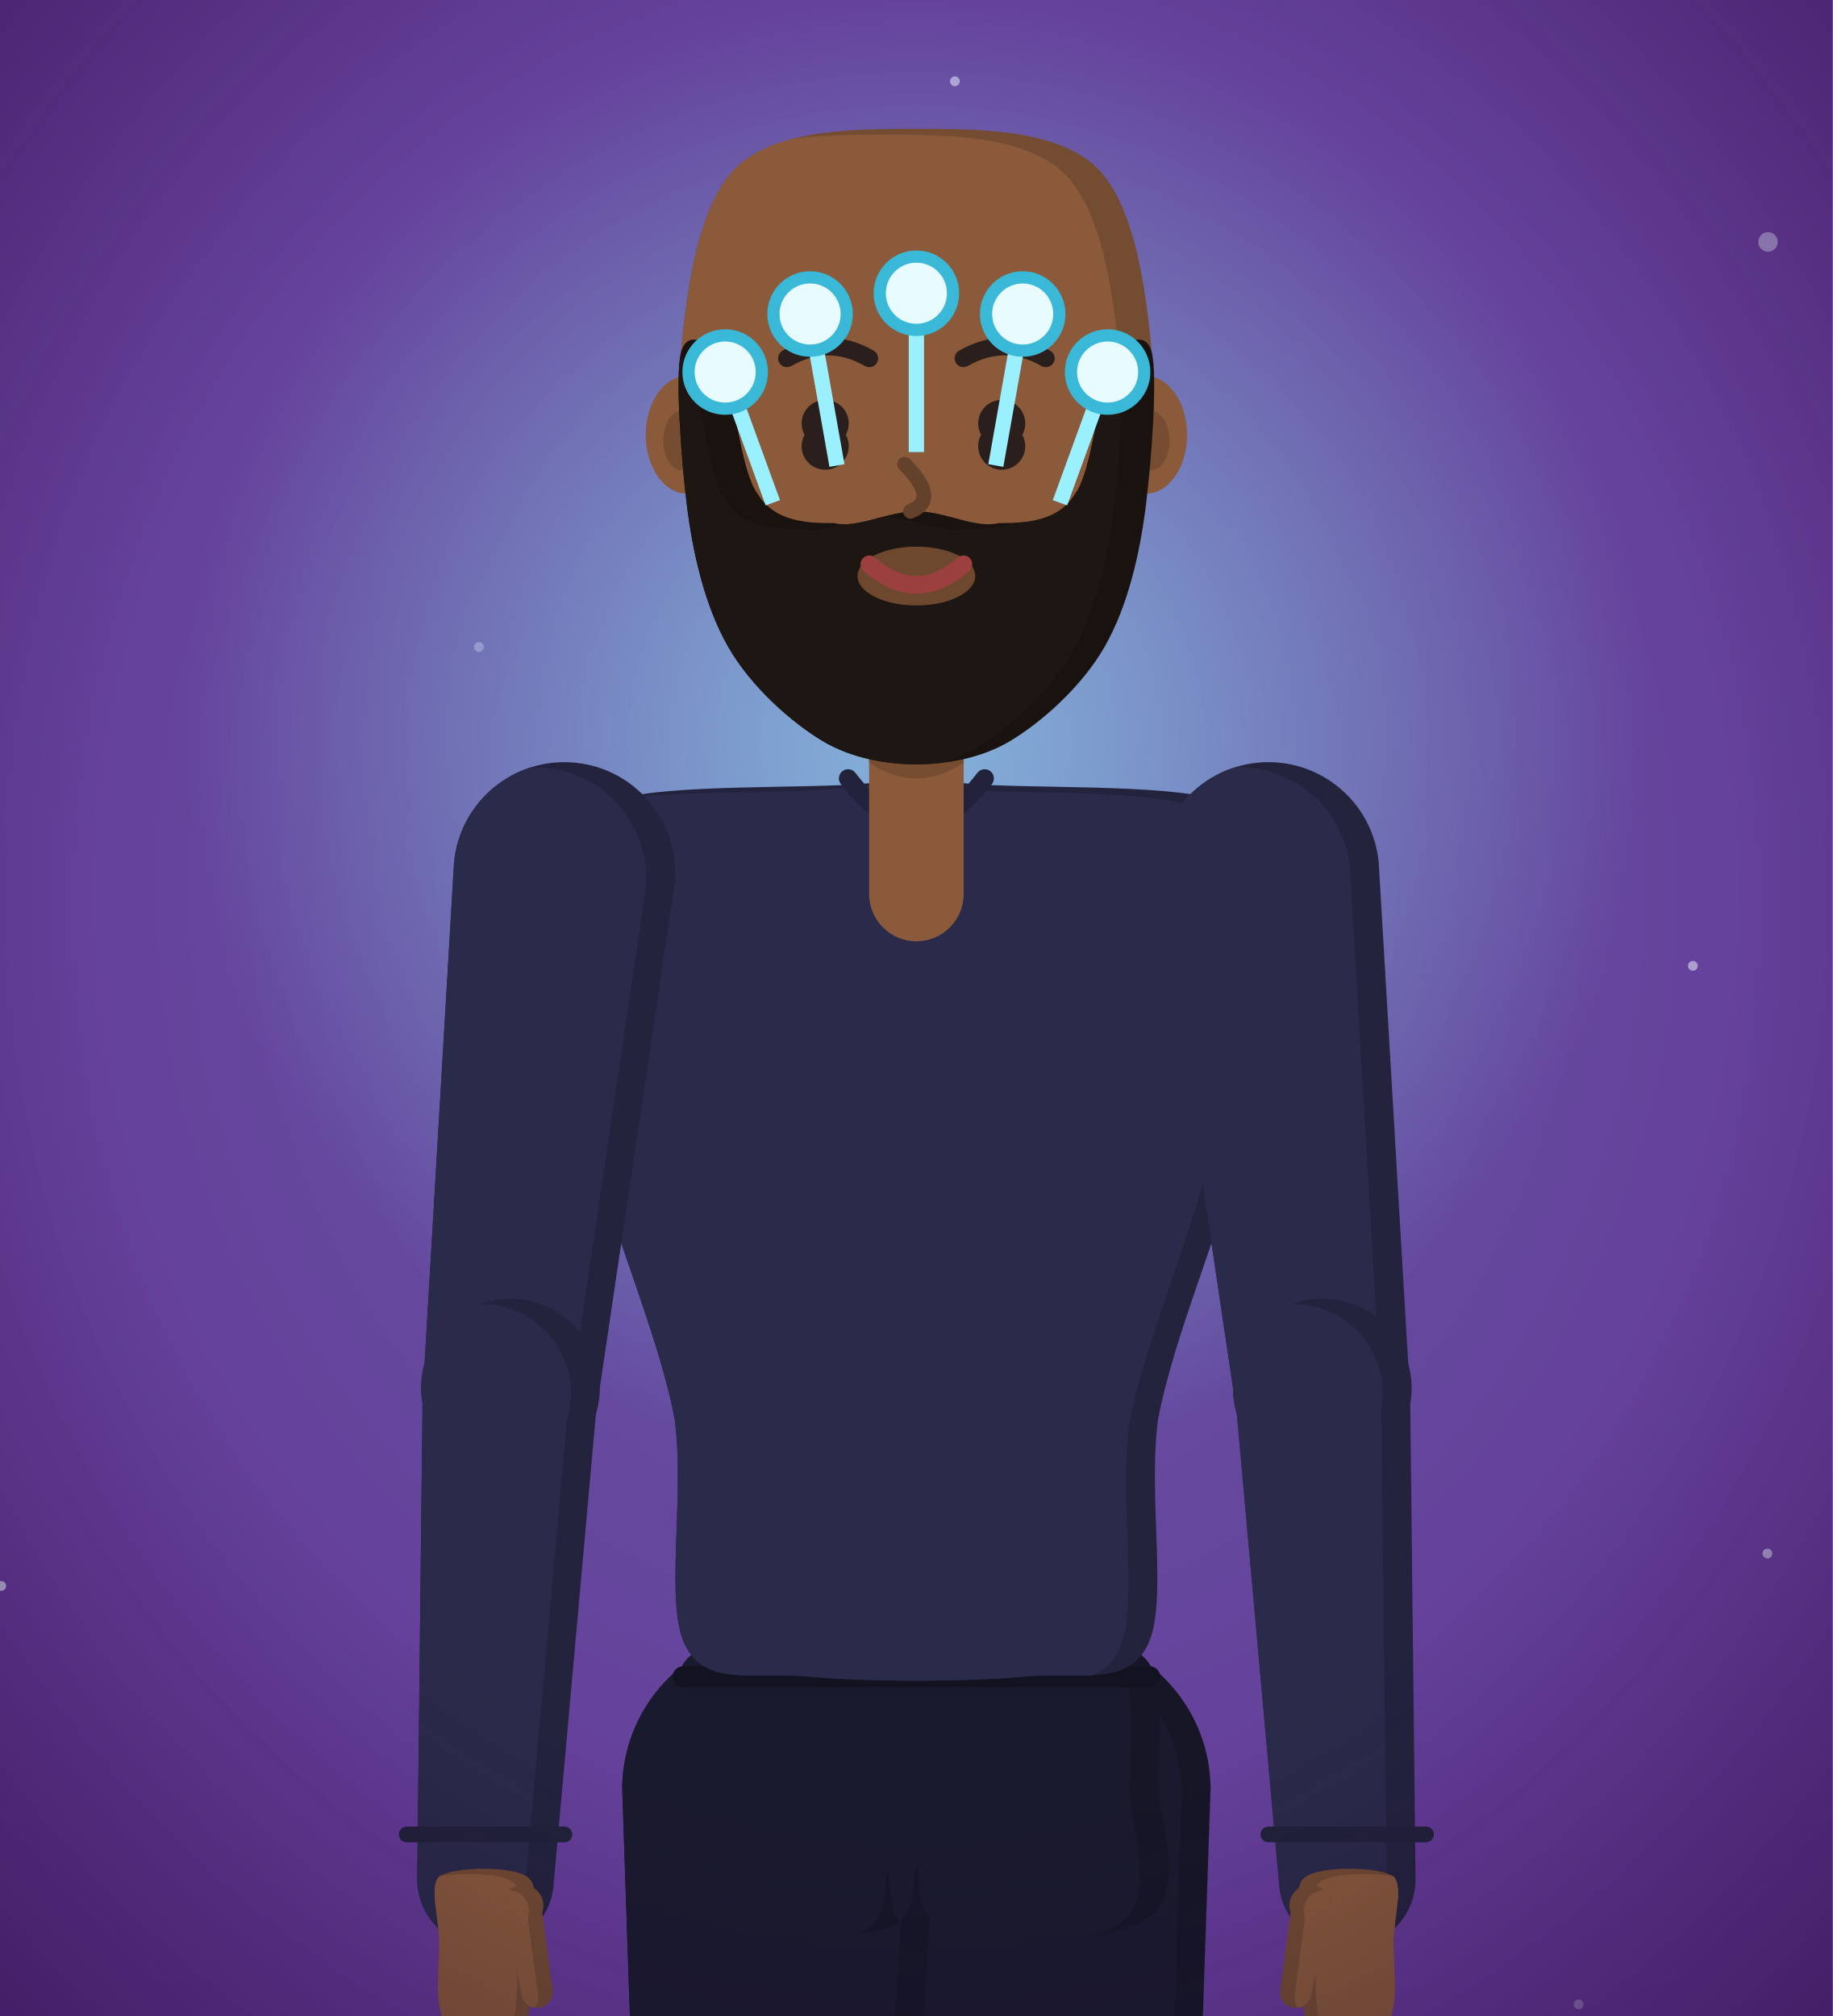
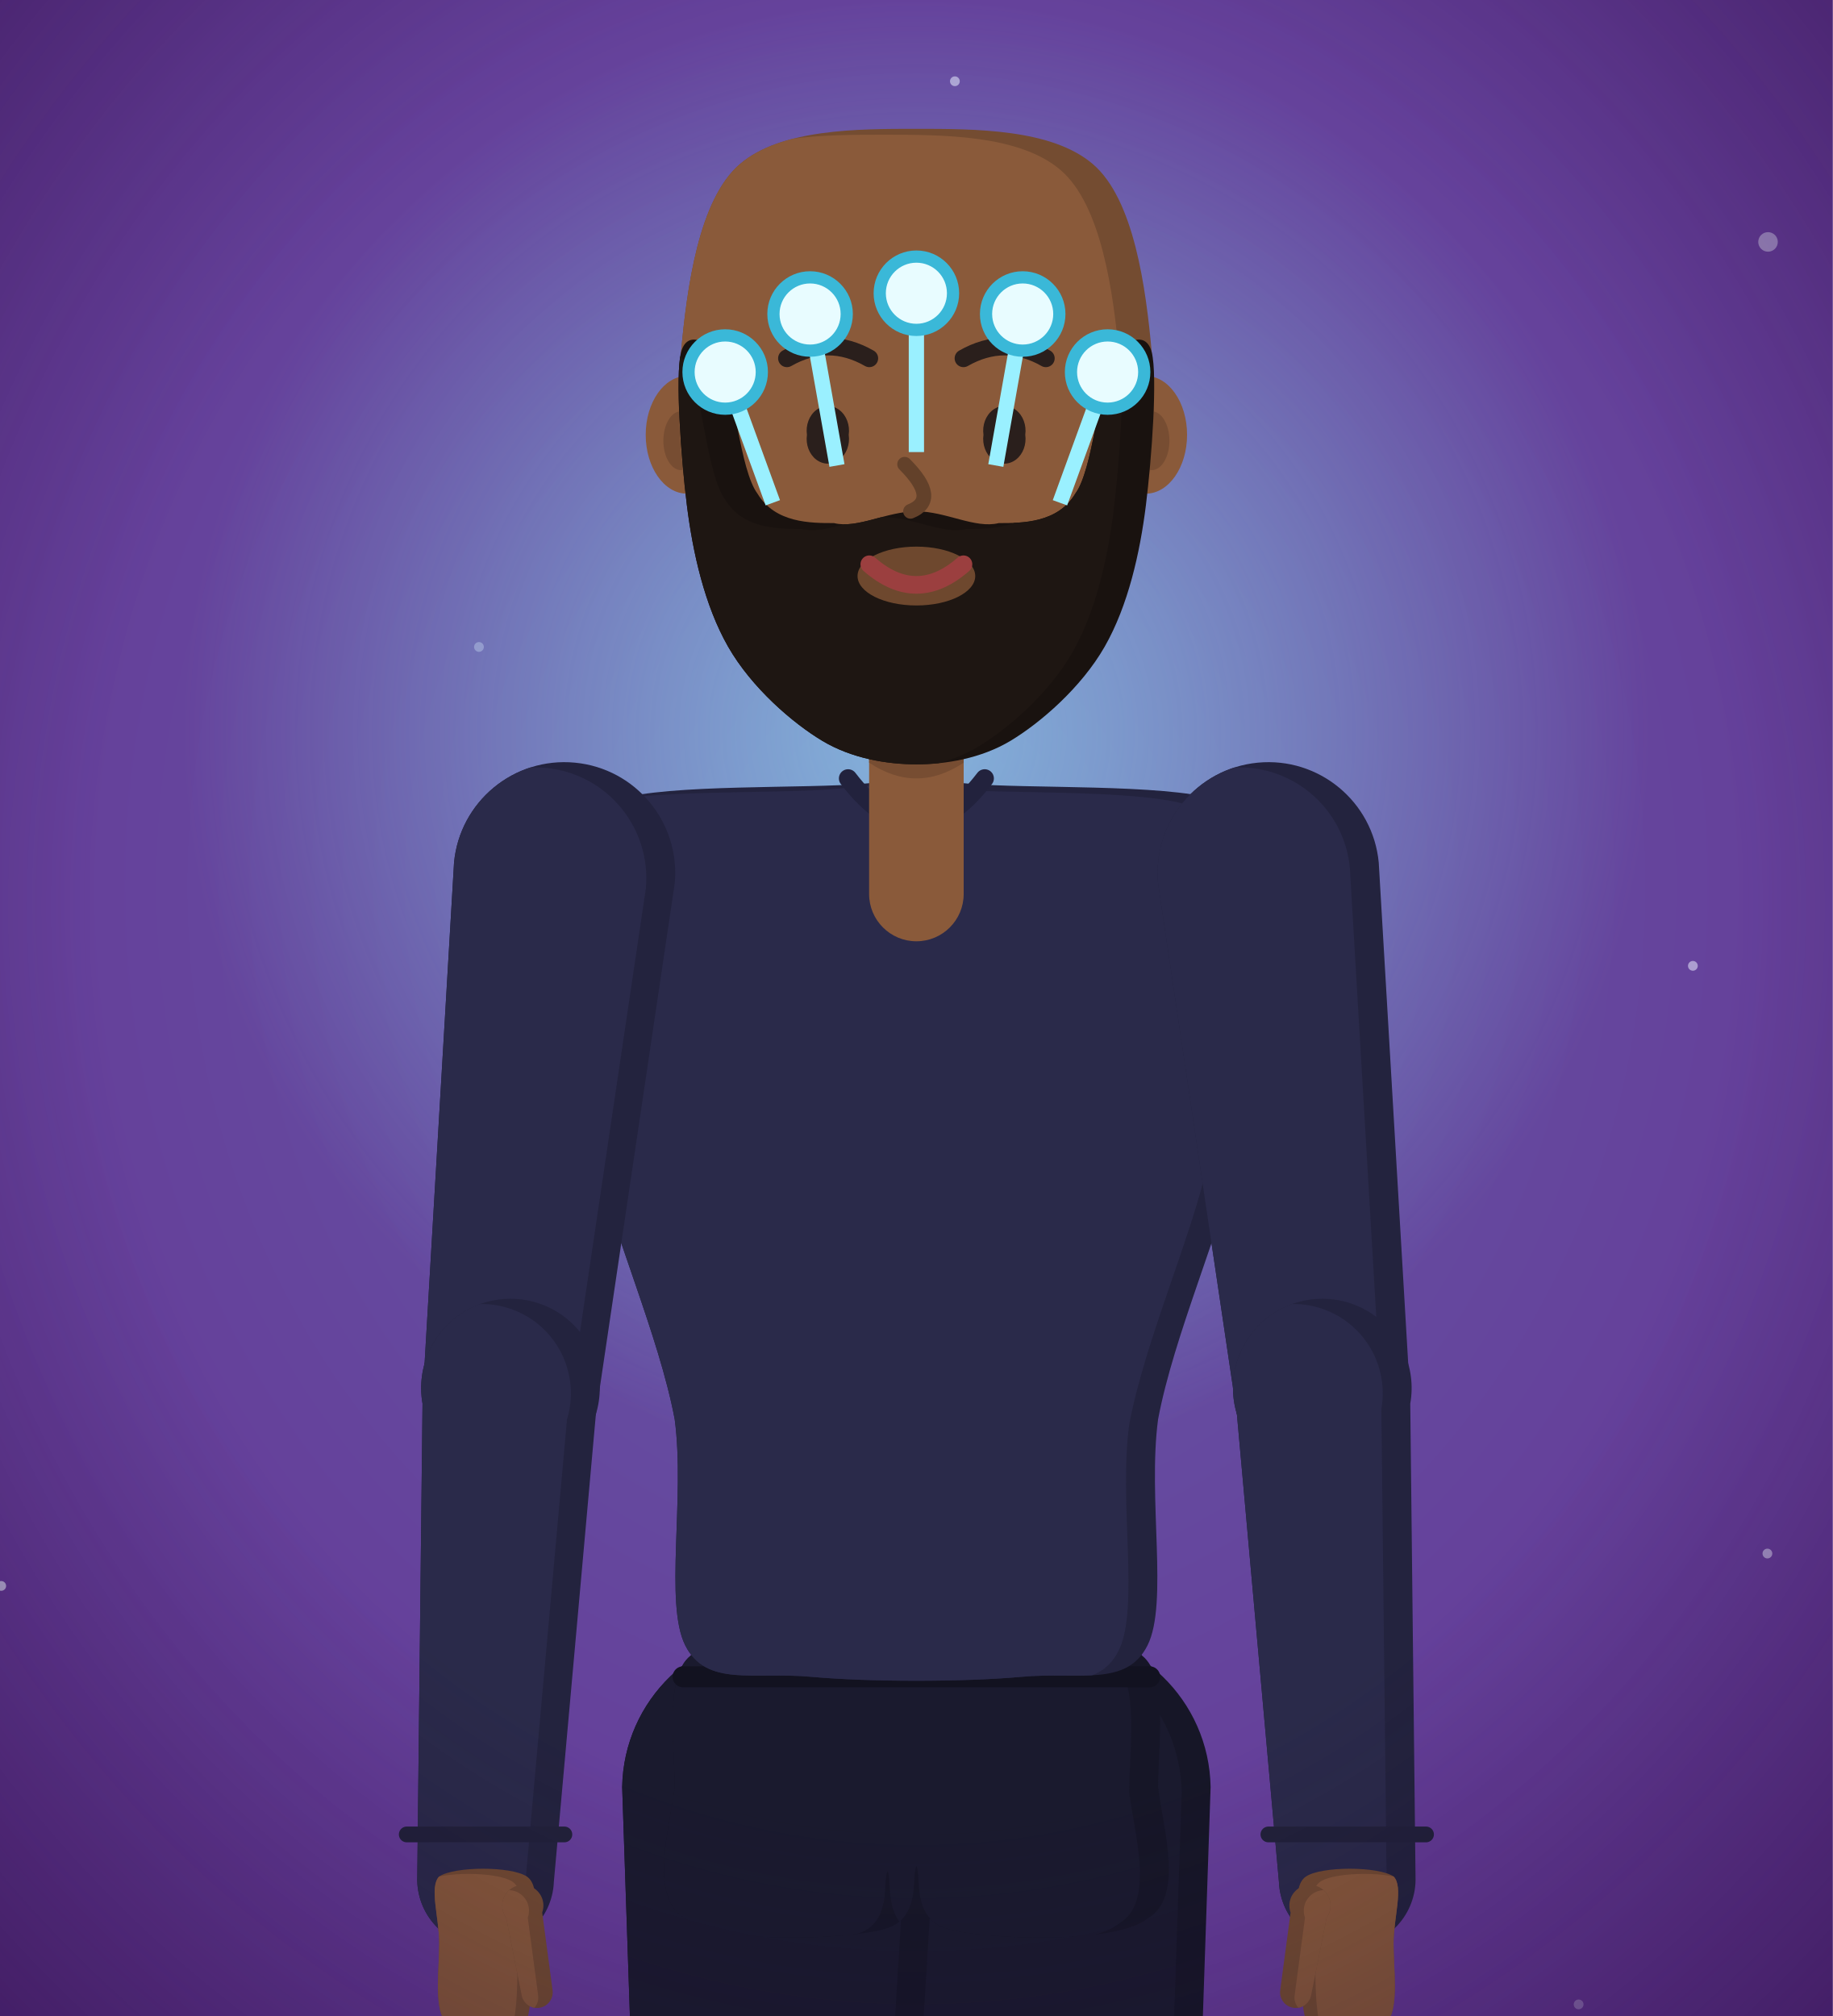
<svg xmlns="http://www.w3.org/2000/svg" viewBox="0 0 300 330" width="300" height="330">
  <defs>
    <radialGradient id="col_siren_cybernautics_inc-bg" cx="50%" cy="44%" r="80%">
      <stop offset="0%" stop-color="#655ca8" stop-opacity="1" />
      <stop offset="100%" stop-color="#652d91" stop-opacity="1" />
    </radialGradient>
    <radialGradient id="col_siren_cybernautics_inc-vg" cx="50%" cy="45%" r="75%">
      <stop offset="60%" stop-color="#1a0a30" stop-opacity="0" />
      <stop offset="100%" stop-color="#1a0a30" stop-opacity="0.45" />
    </radialGradient>
    <radialGradient id="ji-g" cx="50%" cy="50%" r="50%">
      <stop offset="0%" stop-color="#9af0ff" stop-opacity="0.6" />
      <stop offset="100%" stop-color="#9af0ff" stop-opacity="0" />
    </radialGradient>
  </defs>
  <rect width="300" height="330" fill="url(#col_siren_cybernautics_inc-bg)" />
  <circle cx="0.2" cy="259.6" r="0.8" fill="#eef2ff" opacity="0.65" />
  <circle cx="178.1" cy="200.2" r="1.6" fill="#eef2ff" opacity="0.75" />
  <circle cx="195.4" cy="192.5" r="1.6" fill="#eef2ff" opacity="0.34" />
  <circle cx="181.8" cy="220.0" r="0.8" fill="#eef2ff" opacity="0.59" />
  <circle cx="289.3" cy="254.3" r="0.8" fill="#eef2ff" opacity="0.51" />
  <circle cx="258.4" cy="328.1" r="0.8" fill="#eef2ff" opacity="0.30" />
  <circle cx="85.6" cy="168.2" r="0.8" fill="#eef2ff" opacity="0.39" />
  <circle cx="289.4" cy="39.6" r="1.6" fill="#eef2ff" opacity="0.43" />
  <circle cx="277.1" cy="158.1" r="0.8" fill="#eef2ff" opacity="0.52" />
  <circle cx="211.7" cy="324.1" r="1.6" fill="#eef2ff" opacity="0.40" />
  <circle cx="78.4" cy="105.9" r="0.8" fill="#eef2ff" opacity="0.32" />
  <circle cx="151.3" cy="232.6" r="0.8" fill="#eef2ff" opacity="0.34" />
  <circle cx="159.9" cy="247.9" r="0.8" fill="#eef2ff" opacity="0.45" />
  <circle cx="156.3" cy="13.3" r="0.8" fill="#eef2ff" opacity="0.53" />
  <circle cx="150" cy="120" r="120" fill="url(#ji-g)" />
  <g id="ji">
    <g data-part="hairBack" transform="translate(150,114.52) rotate(0) scale(86) translate(0,1.92)">
      <g transform="translate(0,-1.92) scale(1.12) translate(0,1.92)" />
    </g>
    <g data-part="thighL" transform="translate(172.36,291.68) rotate(0) scale(86) translate(-0.26,-0.14)">
      <clipPath id="ji-thighLc0">
        <path d="M-0.04,0.16L0.05,1.63A0.23,0.23 0 0 0 0.51,1.63L0.56,0.15A0.3,0.3 0 1 0 -0.04,0.16Z" />
      </clipPath>
      <path d="M-0.04,0.16L0.05,1.63A0.23,0.23 0 0 0 0.51,1.63L0.56,0.15A0.3,0.3 0 1 0 -0.04,0.16Z" fill="#161627" />
      <g clip-path="url(#ji-thighLc0)">
        <path d="M-0.04,0.16L0.05,1.63A0.23,0.23 0 0 0 0.51,1.63L0.56,0.15A0.3,0.3 0 1 0 -0.04,0.16Z" fill="#1a1a2e" transform="translate(-0.055,0.01)" />
      </g>
    </g>
    <g data-part="thighR" transform="translate(127.64,291.68) rotate(0) scale(86) translate(0.26,-0.14)">
      <clipPath id="ji-thighRc0">
        <path d="M-0.56,0.15L-0.51,1.63A0.23,0.23 0 0 0 -0.05,1.63L0.04,0.16A0.3,0.3 0 1 0 -0.56,0.15Z" />
      </clipPath>
      <path d="M-0.56,0.15L-0.51,1.63A0.23,0.23 0 0 0 -0.05,1.63L0.04,0.16A0.3,0.3 0 1 0 -0.56,0.15Z" fill="#161627" />
      <g clip-path="url(#ji-thighRc0)">
        <path d="M-0.56,0.15L-0.51,1.63A0.23,0.23 0 0 0 -0.05,1.63L0.04,0.16A0.3,0.3 0 1 0 -0.56,0.15Z" fill="#1a1a2e" transform="translate(-0.055,0.01)" />
      </g>
    </g>
    <g data-part="shinL" transform="translate(174.08,418.96) rotate(0) scale(86) translate(-0.28,-1.62)">
      <clipPath id="ji-shinLc0">
        <path d="M0.05,1.63L0.14,3.05A0.15,0.15 0 0 0 0.44,3.05L0.51,1.63A0.23,0.23 0 1 0 0.05,1.63Z" />
      </clipPath>
      <path d="M0.05,1.63L0.14,3.05A0.15,0.15 0 0 0 0.44,3.05L0.51,1.63A0.23,0.23 0 1 0 0.05,1.63Z" fill="#161627" />
      <g clip-path="url(#ji-shinLc0)">
        <path d="M0.05,1.63L0.14,3.05A0.15,0.15 0 0 0 0.44,3.05L0.51,1.63A0.23,0.23 0 1 0 0.05,1.63Z" fill="#1a1a2e" transform="translate(-0.055,0.01)" />
      </g>
    </g>
    <g data-part="shinR" transform="translate(125.92,418.96) rotate(0) scale(86) translate(0.28,-1.62)">
      <clipPath id="ji-shinRc0">
        <path d="M-0.51,1.63L-0.44,3.05A0.15,0.15 0 0 0 -0.14,3.05L-0.05,1.63A0.23,0.23 0 1 0 -0.51,1.63Z" />
      </clipPath>
      <path d="M-0.51,1.63L-0.44,3.05A0.15,0.15 0 0 0 -0.14,3.05L-0.05,1.63A0.23,0.23 0 1 0 -0.51,1.63Z" fill="#161627" />
      <g clip-path="url(#ji-shinRc0)">
        <path d="M-0.51,1.63L-0.44,3.05A0.15,0.15 0 0 0 -0.14,3.05L-0.05,1.63A0.23,0.23 0 1 0 -0.51,1.63Z" fill="#1a1a2e" transform="translate(-0.055,0.01)" />
      </g>
    </g>
    <g data-part="footL" transform="translate(174.94,541.08) rotate(0) scale(86) translate(-0.29,-3.04)">
      <g transform="translate(0.29,3.04) scale(1.15) translate(-0.29,-3.04)">
        <clipPath id="ji-footLc0">
          <path d="M0.17,2.98C0.21,2.96 0.33,2.95 0.39,2.97C0.45,2.99 0.51,3.05 0.54,3.09C0.57,3.13 0.6,3.19 0.56,3.21C0.52,3.23 0.38,3.23 0.31,3.23C0.24,3.23 0.17,3.23 0.14,3.21C0.11,3.19 0.13,3.12 0.13,3.08C0.14,3.04 0.13,3 0.17,2.98Z" />
        </clipPath>
        <path d="M0.17,2.98C0.21,2.96 0.33,2.95 0.39,2.97C0.45,2.99 0.51,3.05 0.54,3.09C0.57,3.13 0.6,3.19 0.56,3.21C0.52,3.23 0.38,3.23 0.31,3.23C0.24,3.23 0.17,3.23 0.14,3.21C0.11,3.19 0.13,3.12 0.13,3.08C0.14,3.04 0.13,3 0.17,2.98Z" fill="#202024" />
        <g clip-path="url(#ji-footLc0)">
          <path d="M0.17,2.98C0.21,2.96 0.33,2.95 0.39,2.97C0.45,2.99 0.51,3.05 0.54,3.09C0.57,3.13 0.6,3.19 0.56,3.21C0.52,3.23 0.38,3.23 0.31,3.23C0.24,3.23 0.17,3.23 0.14,3.21C0.11,3.19 0.13,3.12 0.13,3.08C0.14,3.04 0.13,3 0.17,2.98Z" fill="#26262b" transform="translate(-0.055,0.01)" />
        </g>
        <path d="M0.14,3.19L0.54,3.21" fill="none" stroke="#f2f2f2" stroke-width="0.035" stroke-linecap="round" />
      </g>
    </g>
    <g data-part="footR" transform="translate(125.06,541.08) rotate(0) scale(86) translate(0.29,-3.04)">
      <g transform="translate(-0.29,3.04) scale(1.15) translate(0.29,-3.04)">
        <clipPath id="ji-footRc0">
          <path d="M-0.17,2.98C-0.21,2.96 -0.33,2.95 -0.39,2.97C-0.45,2.99 -0.51,3.05 -0.54,3.09C-0.57,3.13 -0.6,3.19 -0.56,3.21C-0.52,3.23 -0.38,3.23 -0.31,3.23C-0.24,3.23 -0.17,3.23 -0.14,3.21C-0.11,3.19 -0.13,3.12 -0.13,3.08C-0.14,3.04 -0.13,3 -0.17,2.98Z" />
        </clipPath>
        <path d="M-0.17,2.98C-0.21,2.96 -0.33,2.95 -0.39,2.97C-0.45,2.99 -0.51,3.05 -0.54,3.09C-0.57,3.13 -0.6,3.19 -0.56,3.21C-0.52,3.23 -0.38,3.23 -0.31,3.23C-0.24,3.23 -0.17,3.23 -0.14,3.21C-0.11,3.19 -0.13,3.12 -0.13,3.08C-0.14,3.04 -0.13,3 -0.17,2.98Z" fill="#202024" />
        <g clip-path="url(#ji-footRc0)">
          <path d="M-0.17,2.98C-0.21,2.96 -0.33,2.95 -0.39,2.97C-0.45,2.99 -0.51,3.05 -0.54,3.09C-0.57,3.13 -0.6,3.19 -0.56,3.21C-0.52,3.23 -0.38,3.23 -0.31,3.23C-0.24,3.23 -0.17,3.23 -0.14,3.21C-0.11,3.19 -0.13,3.12 -0.13,3.08C-0.14,3.04 -0.13,3 -0.17,2.98Z" fill="#26262b" transform="translate(-0.055,0.01)" />
        </g>
        <path d="M-0.14,3.19L-0.54,3.21" fill="none" stroke="#f2f2f2" stroke-width="0.035" stroke-linecap="round" />
      </g>
    </g>
    <g data-part="pelvis" transform="translate(150,279.64) rotate(0) scale(86) translate(0,0)">
      <clipPath id="ji-pelvisc0">
        <path d="M0.2,-0.12C0.31,-0.12 0.39,-0.15 0.43,-0.1C0.48,-0.06 0.46,0.07 0.46,0.15C0.47,0.23 0.51,0.36 0.44,0.4C0.38,0.45 0.13,0.44 0.06,0.42C-0.01,0.4 0.01,0.32 0,0.3C-0.01,0.28 0.01,0.28 0,0.3C-0.01,0.32 0.01,0.4 -0.06,0.42C-0.13,0.44 -0.38,0.45 -0.44,0.4C-0.51,0.36 -0.47,0.23 -0.46,0.15C-0.46,0.07 -0.48,-0.06 -0.43,-0.1C-0.39,-0.15 -0.31,-0.12 -0.2,-0.12C-0.09,-0.12 0.09,-0.12 0.2,-0.12Z" />
      </clipPath>
      <path d="M0.2,-0.12C0.31,-0.12 0.39,-0.15 0.43,-0.1C0.48,-0.06 0.46,0.07 0.46,0.15C0.47,0.23 0.51,0.36 0.44,0.4C0.38,0.45 0.13,0.44 0.06,0.42C-0.01,0.4 0.01,0.32 0,0.3C-0.01,0.28 0.01,0.28 0,0.3C-0.01,0.32 0.01,0.4 -0.06,0.42C-0.13,0.44 -0.38,0.45 -0.44,0.4C-0.51,0.36 -0.47,0.23 -0.46,0.15C-0.46,0.07 -0.48,-0.06 -0.43,-0.1C-0.39,-0.15 -0.31,-0.12 -0.2,-0.12C-0.09,-0.12 0.09,-0.12 0.2,-0.12Z" fill="#161627" />
      <g clip-path="url(#ji-pelvisc0)">
        <path d="M0.2,-0.12C0.31,-0.12 0.39,-0.15 0.43,-0.1C0.48,-0.06 0.46,0.07 0.46,0.15C0.47,0.23 0.51,0.36 0.44,0.4C0.38,0.45 0.13,0.44 0.06,0.42C-0.01,0.4 0.01,0.32 0,0.3C-0.01,0.28 0.01,0.28 0,0.3C-0.01,0.32 0.01,0.4 -0.06,0.42C-0.13,0.44 -0.38,0.45 -0.44,0.4C-0.51,0.36 -0.47,0.23 -0.46,0.15C-0.46,0.07 -0.48,-0.06 -0.43,-0.1C-0.39,-0.15 -0.31,-0.12 -0.2,-0.12C-0.09,-0.12 0.09,-0.12 0.2,-0.12Z" fill="#1a1a2e" transform="translate(-0.055,0.01)" />
      </g>
      <path d="M-0.444,-0.06L0.444,-0.06" fill="none" stroke="#121220" stroke-width="0.04" stroke-linecap="round" />
    </g>
    <g data-part="torso" transform="translate(150,279.64) rotate(0) scale(86) translate(0,0)">
      <clipPath id="ji-torsoc0">
        <path d="M0.1,-1.76C0.21,-1.75 0.47,-1.76 0.57,-1.73C0.67,-1.7 0.68,-1.66 0.69,-1.6C0.7,-1.54 0.66,-1.47 0.65,-1.38C0.64,-1.29 0.64,-1.19 0.61,-1.05C0.58,-0.91 0.49,-0.71 0.46,-0.55C0.44,-0.4 0.48,-0.2 0.44,-0.12C0.4,-0.04 0.31,-0.07 0.2,-0.06C0.09,-0.05 -0.09,-0.05 -0.2,-0.06C-0.31,-0.07 -0.4,-0.04 -0.44,-0.12C-0.48,-0.2 -0.44,-0.4 -0.46,-0.55C-0.49,-0.71 -0.58,-0.91 -0.61,-1.05C-0.64,-1.19 -0.64,-1.29 -0.65,-1.38C-0.66,-1.47 -0.7,-1.54 -0.69,-1.6C-0.68,-1.66 -0.67,-1.7 -0.57,-1.73C-0.47,-1.76 -0.21,-1.75 -0.1,-1.76C0.01,-1.77 -0.01,-1.77 0.1,-1.76Z" />
      </clipPath>
      <path d="M0.1,-1.76C0.21,-1.75 0.47,-1.76 0.57,-1.73C0.67,-1.7 0.68,-1.66 0.69,-1.6C0.7,-1.54 0.66,-1.47 0.65,-1.38C0.64,-1.29 0.64,-1.19 0.61,-1.05C0.58,-0.91 0.49,-0.71 0.46,-0.55C0.44,-0.4 0.48,-0.2 0.44,-0.12C0.4,-0.04 0.31,-0.07 0.2,-0.06C0.09,-0.05 -0.09,-0.05 -0.2,-0.06C-0.31,-0.07 -0.4,-0.04 -0.44,-0.12C-0.48,-0.2 -0.44,-0.4 -0.46,-0.55C-0.49,-0.71 -0.58,-0.91 -0.61,-1.05C-0.64,-1.19 -0.64,-1.29 -0.65,-1.38C-0.66,-1.47 -0.7,-1.54 -0.69,-1.6C-0.68,-1.66 -0.67,-1.7 -0.57,-1.73C-0.47,-1.76 -0.21,-1.75 -0.1,-1.76C0.01,-1.77 -0.01,-1.77 0.1,-1.76Z" fill="#23233e" />
      <g clip-path="url(#ji-torsoc0)">
        <path d="M0.1,-1.76C0.21,-1.75 0.47,-1.76 0.57,-1.73C0.67,-1.7 0.68,-1.66 0.69,-1.6C0.7,-1.54 0.66,-1.47 0.65,-1.38C0.64,-1.29 0.64,-1.19 0.61,-1.05C0.58,-0.91 0.49,-0.71 0.46,-0.55C0.44,-0.4 0.48,-0.2 0.44,-0.12C0.4,-0.04 0.31,-0.07 0.2,-0.06C0.09,-0.05 -0.09,-0.05 -0.2,-0.06C-0.31,-0.07 -0.4,-0.04 -0.44,-0.12C-0.48,-0.2 -0.44,-0.4 -0.46,-0.55C-0.49,-0.71 -0.58,-0.91 -0.61,-1.05C-0.64,-1.19 -0.64,-1.29 -0.65,-1.38C-0.66,-1.47 -0.7,-1.54 -0.69,-1.6C-0.68,-1.66 -0.67,-1.7 -0.57,-1.73C-0.47,-1.76 -0.21,-1.75 -0.1,-1.76C0.01,-1.77 -0.01,-1.77 0.1,-1.76Z" fill="#2a2a4a" transform="translate(-0.055,0.01)" />
      </g>
      <path d="M-0.13,-1.77Q0,-1.6 0.13,-1.77" fill="none" stroke="#22223d" stroke-width="0.035" stroke-linecap="round" />
    </g>
    <g data-part="neck" transform="translate(150,130) rotate(0) scale(86) translate(0,1.74)">
      <path d="M0.09,-1.55L0.09,-1.92A0.09,0.09 0 1 0 -0.09,-1.92L-0.09,-1.55A0.09,0.09 0 0 0 0.09,-1.55Z" fill="#8a5a3a" />
      <path d="M-0.09,-1.92Q0,-1.84 0.09,-1.92L0.09,-1.8Q0,-1.74 -0.09,-1.8Z" fill="#774d32" />
    </g>
    <g data-part="upperL" transform="translate(207.62,142.04) rotate(0) scale(86) translate(-0.67,1.6)">
      <clipPath id="ji-upperLc0">
        <path d="M0.46,-1.57L0.61,-0.56A0.17,0.17 0 0 0 0.94,-0.59L0.88,-1.61A0.21,0.21 0 1 0 0.46,-1.57Z" />
      </clipPath>
      <path d="M0.46,-1.57L0.61,-0.56A0.17,0.17 0 0 0 0.94,-0.59L0.88,-1.61A0.21,0.21 0 1 0 0.46,-1.57Z" fill="#23233e" />
      <g clip-path="url(#ji-upperLc0)">
        <path d="M0.46,-1.57L0.61,-0.56A0.17,0.17 0 0 0 0.94,-0.59L0.88,-1.61A0.21,0.21 0 1 0 0.46,-1.57Z" fill="#2a2a4a" transform="translate(-0.055,0.01)" />
      </g>
    </g>
    <g data-part="upperR" transform="translate(92.38,142.04) rotate(0) scale(86) translate(0.67,1.6)">
      <clipPath id="ji-upperRc0">
        <path d="M-0.88,-1.61L-0.94,-0.59A0.17,0.17 0 0 0 -0.61,-0.56L-0.46,-1.57A0.21,0.21 0 1 0 -0.88,-1.61Z" />
      </clipPath>
      <path d="M-0.88,-1.61L-0.94,-0.59A0.17,0.17 0 0 0 -0.61,-0.56L-0.46,-1.57A0.21,0.21 0 1 0 -0.88,-1.61Z" fill="#23233e" />
      <g clip-path="url(#ji-upperRc0)">
        <path d="M-0.88,-1.61L-0.94,-0.59A0.17,0.17 0 0 0 -0.61,-0.56L-0.46,-1.57A0.21,0.21 0 1 0 -0.88,-1.61Z" fill="#2a2a4a" transform="translate(-0.055,0.01)" />
      </g>
    </g>
    <g data-part="foreL" transform="translate(216.22,229.76) rotate(0) scale(86) translate(-0.77,0.58)">
      <clipPath id="ji-foreLc0">
        <path d="M0.61,-0.56L0.69,0.33A0.13,0.13 0 0 0 0.95,0.32L0.94,-0.58A0.17,0.17 0 1 0 0.61,-0.56Z" />
      </clipPath>
      <path d="M0.61,-0.56L0.69,0.33A0.13,0.13 0 0 0 0.95,0.32L0.94,-0.58A0.17,0.17 0 1 0 0.61,-0.56Z" fill="#23233e" />
      <g clip-path="url(#ji-foreLc0)">
        <path d="M0.61,-0.56L0.69,0.33A0.13,0.13 0 0 0 0.95,0.32L0.94,-0.58A0.17,0.17 0 1 0 0.61,-0.56Z" fill="#2a2a4a" transform="translate(-0.055,0.01)" />
      </g>
      <path d="M0.67,0.24L0.97,0.24" fill="none" stroke="#21213a" stroke-width="0.03" stroke-linecap="round" />
    </g>
    <g data-part="foreR" transform="translate(83.78,229.76) rotate(0) scale(86) translate(0.77,0.58)">
      <clipPath id="ji-foreRc0">
        <path d="M-0.94,-0.58L-0.95,0.32A0.13,0.13 0 0 0 -0.69,0.33L-0.61,-0.56A0.17,0.17 0 1 0 -0.94,-0.58Z" />
      </clipPath>
      <path d="M-0.94,-0.58L-0.95,0.32A0.13,0.13 0 0 0 -0.69,0.33L-0.61,-0.56A0.17,0.17 0 1 0 -0.94,-0.58Z" fill="#23233e" />
      <g clip-path="url(#ji-foreRc0)">
        <path d="M-0.94,-0.58L-0.95,0.32A0.13,0.13 0 0 0 -0.69,0.33L-0.61,-0.56A0.17,0.17 0 1 0 -0.94,-0.58Z" fill="#2a2a4a" transform="translate(-0.055,0.01)" />
      </g>
      <path d="M-0.97,0.24L-0.67,0.24" fill="none" stroke="#21213a" stroke-width="0.03" stroke-linecap="round" />
    </g>
    <g data-part="handL" transform="translate(220.52,307.16) rotate(0) scale(86) translate(-0.82,-0.32)">
      <g transform="translate(0.82,0.32) scale(-0.98,0.98)">
        <clipPath id="ji-handLc0">
          <path d="M-0.09,0C-0.06,-0.02 0.05,-0.02 0.08,0C0.11,0.02 0.09,0.09 0.09,0.14C0.09,0.19 0.09,0.25 0.08,0.28C0.06,0.31 0.03,0.33 0,0.33C-0.03,0.33 -0.07,0.31 -0.08,0.28C-0.1,0.25 -0.09,0.18 -0.09,0.13C-0.09,0.08 -0.11,0.02 -0.09,0Z" />
        </clipPath>
        <path d="M-0.09,0C-0.06,-0.02 0.05,-0.02 0.08,0C0.11,0.02 0.09,0.09 0.09,0.14C0.09,0.19 0.09,0.25 0.08,0.28C0.06,0.31 0.03,0.33 0,0.33C-0.03,0.33 -0.07,0.31 -0.08,0.28C-0.1,0.25 -0.09,0.18 -0.09,0.13C-0.09,0.08 -0.11,0.02 -0.09,0Z" fill="#744c31" />
        <g clip-path="url(#ji-handLc0)">
          <path d="M-0.09,0C-0.06,-0.02 0.05,-0.02 0.08,0C0.11,0.02 0.09,0.09 0.09,0.14C0.09,0.19 0.09,0.25 0.08,0.28C0.06,0.31 0.03,0.33 0,0.33C-0.03,0.33 -0.07,0.31 -0.08,0.28C-0.1,0.25 -0.09,0.18 -0.09,0.13C-0.09,0.08 -0.11,0.02 -0.09,0Z" fill="#8a5a3a" transform="translate(-0.028,0.01)" />
        </g>
        <clipPath id="ji-handLc1">
          <path d="M0.04,0.08L0.07,0.23A0.03,0.03 0 0 0 0.13,0.22L0.11,0.07A0.04,0.04 0 1 0 0.04,0.08Z" />
        </clipPath>
        <path d="M0.04,0.08L0.07,0.23A0.03,0.03 0 0 0 0.13,0.22L0.11,0.07A0.04,0.04 0 1 0 0.04,0.08Z" fill="#744c31" />
        <g clip-path="url(#ji-handLc1)">
          <path d="M0.04,0.08L0.07,0.23A0.03,0.03 0 0 0 0.13,0.22L0.11,0.07A0.04,0.04 0 1 0 0.04,0.08Z" fill="#8a5a3a" transform="translate(-0.028,0.01)" />
        </g>
      </g>
    </g>
    <g data-part="handR" transform="translate(79.48,307.16) rotate(0) scale(86) translate(0.82,-0.32)">
      <g transform="translate(-0.82,0.32) scale(0.98,0.98)">
        <clipPath id="ji-handRc0">
          <path d="M-0.09,0C-0.06,-0.02 0.05,-0.02 0.08,0C0.11,0.02 0.09,0.09 0.09,0.14C0.09,0.19 0.09,0.25 0.08,0.28C0.06,0.31 0.03,0.33 0,0.33C-0.03,0.33 -0.07,0.31 -0.08,0.28C-0.1,0.25 -0.09,0.18 -0.09,0.13C-0.09,0.08 -0.11,0.02 -0.09,0Z" />
        </clipPath>
        <path d="M-0.09,0C-0.06,-0.02 0.05,-0.02 0.08,0C0.11,0.02 0.09,0.09 0.09,0.14C0.09,0.19 0.09,0.25 0.08,0.28C0.06,0.31 0.03,0.33 0,0.33C-0.03,0.33 -0.07,0.31 -0.08,0.28C-0.1,0.25 -0.09,0.18 -0.09,0.13C-0.09,0.08 -0.11,0.02 -0.09,0Z" fill="#744c31" />
        <g clip-path="url(#ji-handRc0)">
          <path d="M-0.09,0C-0.06,-0.02 0.05,-0.02 0.08,0C0.11,0.02 0.09,0.09 0.09,0.14C0.09,0.19 0.09,0.25 0.08,0.28C0.06,0.31 0.03,0.33 0,0.33C-0.03,0.33 -0.07,0.31 -0.08,0.28C-0.1,0.25 -0.09,0.18 -0.09,0.13C-0.09,0.08 -0.11,0.02 -0.09,0Z" fill="#8a5a3a" transform="translate(-0.028,0.01)" />
        </g>
        <clipPath id="ji-handRc1">
          <path d="M0.04,0.08L0.07,0.23A0.03,0.03 0 0 0 0.13,0.22L0.11,0.07A0.04,0.04 0 1 0 0.04,0.08Z" />
        </clipPath>
        <path d="M0.04,0.08L0.07,0.23A0.03,0.03 0 0 0 0.13,0.22L0.11,0.07A0.04,0.04 0 1 0 0.04,0.08Z" fill="#744c31" />
        <g clip-path="url(#ji-handRc1)">
          <path d="M0.04,0.08L0.07,0.23A0.03,0.03 0 0 0 0.13,0.22L0.11,0.07A0.04,0.04 0 1 0 0.04,0.08Z" fill="#8a5a3a" transform="translate(-0.028,0.01)" />
        </g>
      </g>
    </g>
    <g data-part="head" transform="translate(150,114.52) rotate(0) scale(86) translate(0,1.92)">
      <g transform="translate(0,-1.92) scale(1.12) translate(0,1.92)">
        <path d="M0.32,-2.37a0.07,0.1 0 1 0 0.14,0a0.07,0.1 0 1 0 -0.14,0ZM-0.46,-2.37a0.07,0.1 0 1 0 0.14,0a0.07,0.1 0 1 0 -0.14,0Z" fill="#8a5a3a" />
        <path d="M0.37,-2.36a0.03,0.05 0 1 0 0.06,0a0.03,0.05 0 1 0 -0.06,0ZM-0.43,-2.36a0.03,0.05 0 1 0 0.06,0a0.03,0.05 0 1 0 -0.06,0Z" fill="#774d32" />
        <clipPath id="ji-headc2">
          <path d="M0,-2.89C0.1,-2.89 0.23,-2.89 0.3,-2.83C0.37,-2.77 0.39,-2.62 0.4,-2.51C0.41,-2.4 0.4,-2.28 0.37,-2.19C0.34,-2.1 0.3,-2.03 0.24,-1.99C0.18,-1.94 0.08,-1.92 0,-1.92C-0.08,-1.92 -0.18,-1.94 -0.24,-1.99C-0.3,-2.03 -0.34,-2.1 -0.37,-2.19C-0.4,-2.28 -0.41,-2.4 -0.4,-2.51C-0.39,-2.62 -0.37,-2.77 -0.3,-2.83C-0.23,-2.89 -0.1,-2.89 0,-2.89Z" />
        </clipPath>
        <path d="M0,-2.89C0.1,-2.89 0.23,-2.89 0.3,-2.83C0.37,-2.77 0.39,-2.62 0.4,-2.51C0.41,-2.4 0.4,-2.28 0.37,-2.19C0.34,-2.1 0.3,-2.03 0.24,-1.99C0.18,-1.94 0.08,-1.92 0,-1.92C-0.08,-1.92 -0.18,-1.94 -0.24,-1.99C-0.3,-2.03 -0.34,-2.1 -0.37,-2.19C-0.4,-2.28 -0.41,-2.4 -0.4,-2.51C-0.39,-2.62 -0.37,-2.77 -0.3,-2.83C-0.23,-2.89 -0.1,-2.89 0,-2.89Z" fill="#744c31" />
        <g clip-path="url(#ji-headc2)">
          <path d="M0,-2.89C0.1,-2.89 0.23,-2.89 0.3,-2.83C0.37,-2.77 0.39,-2.62 0.4,-2.51C0.41,-2.4 0.4,-2.28 0.37,-2.19C0.34,-2.1 0.3,-2.03 0.24,-1.99C0.18,-1.94 0.08,-1.92 0,-1.92C-0.08,-1.92 -0.18,-1.94 -0.24,-1.99C-0.3,-2.03 -0.34,-2.1 -0.37,-2.19C-0.4,-2.28 -0.41,-2.4 -0.4,-2.51C-0.39,-2.62 -0.37,-2.77 -0.3,-2.83C-0.23,-2.89 -0.1,-2.89 0,-2.89Z" fill="#8a5a3a" transform="translate(-0.055,0.01)" />
        </g>
        <clipPath id="ji-headc3">
          <path d="M0.4,-2.51C0.41,-2.47 0.4,-2.33 0.39,-2.25C0.38,-2.17 0.36,-2.08 0.32,-2.01C0.28,-1.94 0.21,-1.88 0.16,-1.85C0.11,-1.82 0.05,-1.81 0,-1.81C-0.05,-1.81 -0.11,-1.82 -0.16,-1.85C-0.21,-1.88 -0.28,-1.94 -0.32,-2.01C-0.36,-2.08 -0.38,-2.17 -0.39,-2.25C-0.4,-2.33 -0.41,-2.47 -0.4,-2.51C-0.39,-2.55 -0.35,-2.53 -0.33,-2.49C-0.31,-2.45 -0.3,-2.31 -0.27,-2.27C-0.24,-2.22 -0.18,-2.22 -0.14,-2.22C-0.1,-2.21 -0.05,-2.24 0,-2.24C0.05,-2.24 0.1,-2.21 0.14,-2.22C0.18,-2.22 0.24,-2.22 0.27,-2.27C0.3,-2.31 0.31,-2.45 0.33,-2.49C0.35,-2.53 0.39,-2.55 0.4,-2.51Z" />
        </clipPath>
        <path d="M0.4,-2.51C0.41,-2.47 0.4,-2.33 0.39,-2.25C0.38,-2.17 0.36,-2.08 0.32,-2.01C0.28,-1.94 0.21,-1.88 0.16,-1.85C0.11,-1.82 0.05,-1.81 0,-1.81C-0.05,-1.81 -0.11,-1.82 -0.16,-1.85C-0.21,-1.88 -0.28,-1.94 -0.32,-2.01C-0.36,-2.08 -0.38,-2.17 -0.39,-2.25C-0.4,-2.33 -0.41,-2.47 -0.4,-2.51C-0.39,-2.55 -0.35,-2.53 -0.33,-2.49C-0.31,-2.45 -0.3,-2.31 -0.27,-2.27C-0.24,-2.22 -0.18,-2.22 -0.14,-2.22C-0.1,-2.21 -0.05,-2.24 0,-2.24C0.05,-2.24 0.1,-2.21 0.14,-2.22C0.18,-2.22 0.24,-2.22 0.27,-2.27C0.3,-2.31 0.31,-2.45 0.33,-2.49C0.35,-2.53 0.39,-2.55 0.4,-2.51Z" fill="#19120f" />
        <g clip-path="url(#ji-headc3)">
          <path d="M0.4,-2.51C0.41,-2.47 0.4,-2.33 0.39,-2.25C0.38,-2.17 0.36,-2.08 0.32,-2.01C0.28,-1.94 0.21,-1.88 0.16,-1.85C0.11,-1.82 0.05,-1.81 0,-1.81C-0.05,-1.81 -0.11,-1.82 -0.16,-1.85C-0.21,-1.88 -0.28,-1.94 -0.32,-2.01C-0.36,-2.08 -0.38,-2.17 -0.39,-2.25C-0.4,-2.33 -0.41,-2.47 -0.4,-2.51C-0.39,-2.55 -0.35,-2.53 -0.33,-2.49C-0.31,-2.45 -0.3,-2.31 -0.27,-2.27C-0.24,-2.22 -0.18,-2.22 -0.14,-2.22C-0.1,-2.21 -0.05,-2.24 0,-2.24C0.05,-2.24 0.1,-2.21 0.14,-2.22C0.18,-2.22 0.24,-2.22 0.27,-2.27C0.3,-2.31 0.31,-2.45 0.33,-2.49C0.35,-2.53 0.39,-2.55 0.4,-2.51Z" fill="#1e1612" transform="translate(-0.055,0.01)" />
        </g>
        <path d="M-0.1,-2.13a0.1,0.05 0 1 0 0.2,0a0.1,0.05 0 1 0 -0.2,0Z" fill="#6e482e" />
        <path d="M-0.02,-2.32Q0.04,-2.26 -0.01,-2.24" fill="none" stroke="#63412a" stroke-width="0.025" stroke-linecap="round" />
-         <path d="M-0.19,-2.37a0.04,0.04 0 1 0 0.07,0a0.04,0.04 0 1 0 -0.07,0Z" fill="#2a1f1c" />
-         <path d="M0.11,-2.37a0.04,0.04 0 1 0 0.07,0a0.04,0.04 0 1 0 -0.07,0Z" fill="#2a1f1c" />
+         <path d="M-0.186,-2.37a0.036,0.042 0 1 0 0.071,0a0.036,0.042 0 1 0 -0.071,0Z" fill="#2a1f1c" />
+         <path d="M0.114,-2.37a0.036,0.042 0 1 0 0.071,0a0.036,0.042 0 1 0 -0.071,0Z" fill="#2a1f1c" />
        <path d="M-0.22,-2.5Q-0.15,-2.54 -0.08,-2.5" fill="none" stroke="#2a1f1c" stroke-width="0.03" stroke-linecap="round" />
        <path d="M0.22,-2.5Q0.15,-2.54 0.08,-2.5" fill="none" stroke="#2a1f1c" stroke-width="0.03" stroke-linecap="round" />
        <path d="M-0.08,-2.15Q0,-2.08 0.08,-2.15" fill="none" stroke="#9b3f3f" stroke-width="0.03" stroke-linecap="round" />
      </g>
    </g>
  </g>
  <path d="M126.5,82.3 L118.7,60.9" stroke="#9af0ff" stroke-width="2.5" />
  <circle cx="118.7" cy="60.9" r="6" fill="#e8fcff" stroke="#3ab8d8" stroke-width="2" />
  <path d="M137.0,76.2 L132.6,51.4" stroke="#9af0ff" stroke-width="2.5" />
  <circle cx="132.6" cy="51.4" r="6" fill="#e8fcff" stroke="#3ab8d8" stroke-width="2" />
  <path d="M150.0,74.0 L150.0,48.0" stroke="#9af0ff" stroke-width="2.5" />
  <circle cx="150.0" cy="48.0" r="6" fill="#e8fcff" stroke="#3ab8d8" stroke-width="2" />
  <path d="M163.0,76.2 L167.4,51.4" stroke="#9af0ff" stroke-width="2.5" />
  <circle cx="167.4" cy="51.4" r="6" fill="#e8fcff" stroke="#3ab8d8" stroke-width="2" />
  <path d="M173.5,82.3 L181.3,60.9" stroke="#9af0ff" stroke-width="2.5" />
  <circle cx="181.3" cy="60.9" r="6" fill="#e8fcff" stroke="#3ab8d8" stroke-width="2" />
  <rect width="300" height="330" fill="url(#col_siren_cybernautics_inc-vg)" />
</svg>
